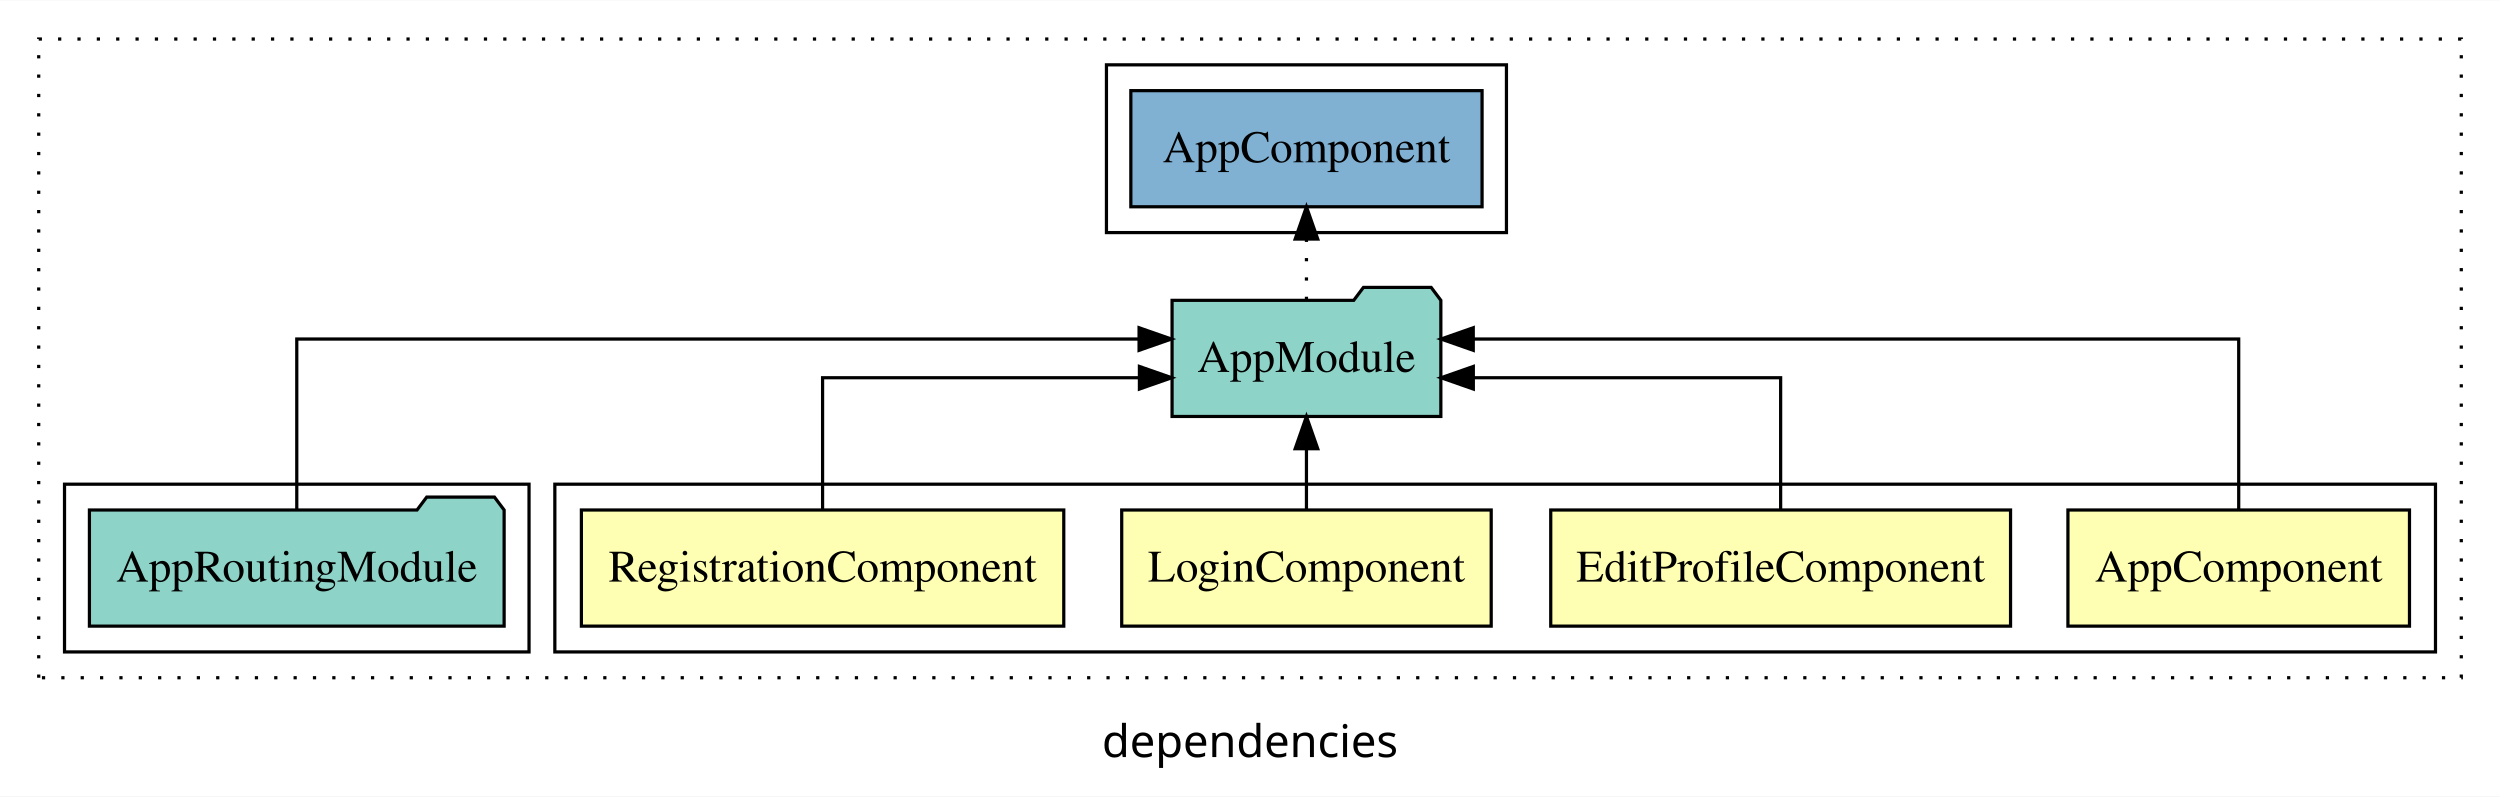
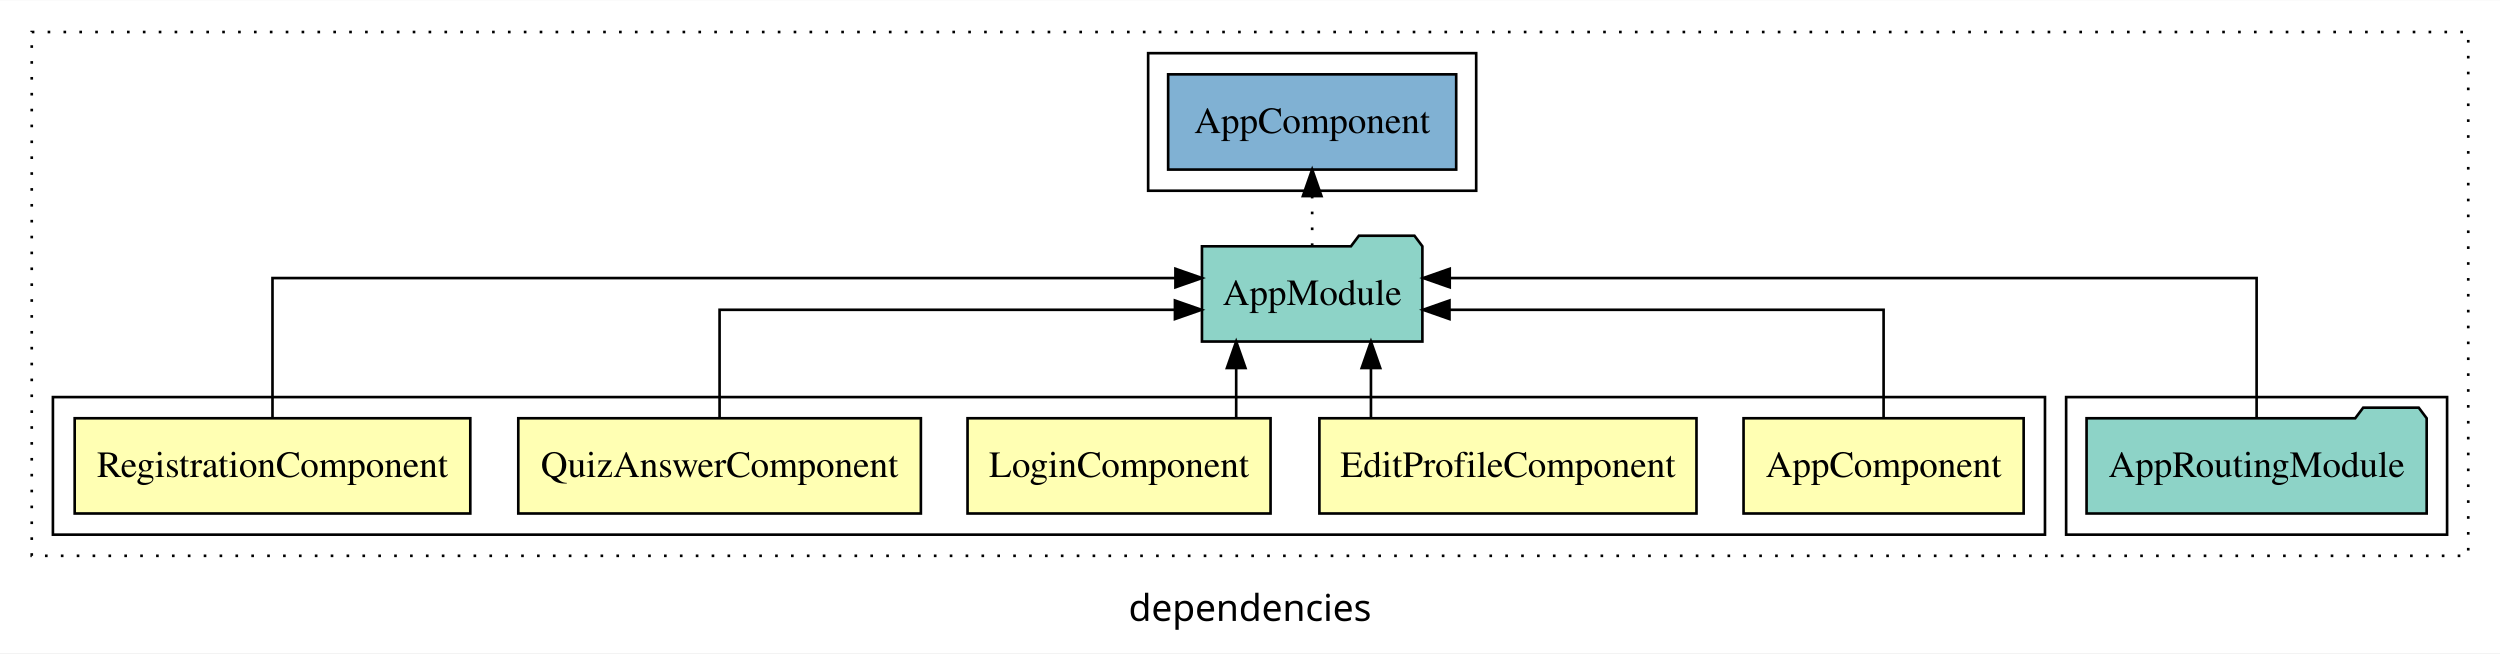
- <svg xmlns="http://www.w3.org/2000/svg" width="775pt" height="247pt" viewBox="0.00 0.00 775.00 246.80">
+ <svg xmlns="http://www.w3.org/2000/svg" width="945pt" height="247pt" viewBox="0.00 0.00 945.00 246.80">
  <g id="graph0" class="graph" transform="scale(1 1) rotate(0) translate(4 242.8)">
-     <polygon fill="white" stroke="transparent" points="-4,4 -4,-242.8 771,-242.8 771,4 -4,4" />
-     <text text-anchor="middle" x="383.5" y="-8.2" font-family="sans-serif" font-size="14.00">dependencies</text>
+     <polygon fill="white" stroke="transparent" points="-4,4 -4,-242.8 941,-242.8 941,4 -4,4" />
+     <text text-anchor="middle" x="468.5" y="-8.2" font-family="sans-serif" font-size="14.00">dependencies</text>
    <g id="clust1" class="cluster">
-       <polygon fill="none" stroke="black" stroke-dasharray="1,5" points="8,-32.8 8,-230.8 759,-230.8 759,-32.8 8,-32.8" />
+       <polygon fill="none" stroke="black" stroke-dasharray="1,5" points="8,-32.8 8,-230.8 929,-230.8 929,-32.8 8,-32.8" />
+     </g>
+     <g id="clust8" class="cluster">
+       <polygon fill="none" stroke="black" points="777,-40.8 777,-92.8 921,-92.8 921,-40.8 777,-40.8" />
    </g>
    <g id="clust2" class="cluster">
-       <polygon fill="none" stroke="black" points="168,-40.8 168,-92.8 751,-92.8 751,-40.8 168,-40.8" />
+       <polygon fill="none" stroke="black" points="16,-40.8 16,-92.8 769,-92.8 769,-40.8 16,-40.8" />
    </g>
-     <g id="clust7" class="cluster">
-       <polygon fill="none" stroke="black" points="16,-40.8 16,-92.8 160,-92.8 160,-40.8 16,-40.8" />
-     </g>
-     <g id="clust9" class="cluster">
-       <polygon fill="none" stroke="black" points="339,-170.8 339,-222.8 463,-222.8 463,-170.8 339,-170.8" />
+     <g id="clust10" class="cluster">
+       <polygon fill="none" stroke="black" points="430,-170.8 430,-222.8 554,-222.8 554,-170.8 430,-170.8" />
    </g>
    <g id="node1" class="node">
-       <polygon fill="#ffffb3" stroke="black" points="742.94,-84.8 637.06,-84.8 637.06,-48.8 742.94,-48.8 742.94,-84.8" />
-       <text text-anchor="middle" x="690" y="-62.6" font-family="Times,serif" font-size="14.00">AppComponent</text>
+       <polygon fill="#ffffb3" stroke="black" points="760.94,-84.8 655.06,-84.8 655.06,-48.8 760.94,-48.8 760.94,-84.8" />
+       <text text-anchor="middle" x="708" y="-62.6" font-family="Times,serif" font-size="14.00">AppComponent</text>
+     </g>
+     <g id="node6" class="node">
+       <polygon fill="#8dd3c7" stroke="black" points="533.66,-149.8 530.66,-153.8 509.66,-153.8 506.66,-149.8 450.34,-149.8 450.34,-113.8 533.66,-113.8 533.66,-149.8" />
+       <text text-anchor="middle" x="492" y="-127.6" font-family="Times,serif" font-size="14.00">AppModule</text>
+     </g>
+     <g id="edge1" class="edge">
+       <path fill="none" stroke="black" d="M708,-84.82C708,-102.17 708,-125.8 708,-125.8 708,-125.8 543.9,-125.8 543.9,-125.8" />
+       <polygon fill="black" stroke="black" points="543.9,-122.3 533.9,-125.8 543.9,-129.3 543.9,-122.3" />
+     </g>
+     <g id="node2" class="node">
+       <polygon fill="#ffffb3" stroke="black" points="637.27,-84.8 494.73,-84.8 494.73,-48.8 637.27,-48.8 637.27,-84.8" />
+       <text text-anchor="middle" x="566" y="-62.6" font-family="Times,serif" font-size="14.00">EditProfileComponent</text>
+     </g>
+     <g id="edge2" class="edge">
+       <path fill="none" stroke="black" d="M514.22,-84.91C514.22,-84.91 514.22,-103.79 514.22,-103.79" />
+       <polygon fill="black" stroke="black" points="510.72,-103.79 514.22,-113.79 517.72,-103.79 510.72,-103.79" />
+     </g>
+     <g id="node3" class="node">
+       <polygon fill="#ffffb3" stroke="black" points="476.27,-84.8 361.73,-84.8 361.73,-48.8 476.27,-48.8 476.27,-84.8" />
+       <text text-anchor="middle" x="419" y="-62.6" font-family="Times,serif" font-size="14.00">LoginComponent</text>
+     </g>
+     <g id="edge3" class="edge">
+       <path fill="none" stroke="black" d="M463.28,-84.91C463.28,-84.91 463.28,-103.79 463.28,-103.79" />
+       <polygon fill="black" stroke="black" points="459.78,-103.79 463.28,-113.79 466.78,-103.79 459.78,-103.79" />
+     </g>
+     <g id="node4" class="node">
+       <polygon fill="#ffffb3" stroke="black" points="344.09,-84.8 191.91,-84.8 191.91,-48.8 344.09,-48.8 344.09,-84.8" />
+       <text text-anchor="middle" x="268" y="-62.6" font-family="Times,serif" font-size="14.00">QuizAnswerComponent</text>
+     </g>
+     <g id="edge4" class="edge">
+       <path fill="none" stroke="black" d="M268,-84.82C268,-102.17 268,-125.8 268,-125.8 268,-125.8 440.13,-125.8 440.13,-125.8" />
+       <polygon fill="black" stroke="black" points="440.13,-129.3 450.13,-125.8 440.13,-122.3 440.13,-129.3" />
    </g>
    <g id="node5" class="node">
-       <polygon fill="#8dd3c7" stroke="black" points="442.66,-149.8 439.66,-153.8 418.66,-153.8 415.66,-149.8 359.34,-149.8 359.34,-113.8 442.66,-113.8 442.66,-149.8" />
-       <text text-anchor="middle" x="401" y="-127.6" font-family="Times,serif" font-size="14.00">AppModule</text>
+       <polygon fill="#ffffb3" stroke="black" points="173.77,-84.8 24.23,-84.8 24.23,-48.8 173.77,-48.8 173.77,-84.8" />
+       <text text-anchor="middle" x="99" y="-62.6" font-family="Times,serif" font-size="14.00">RegistrationComponent</text>
    </g>
-     <g id="edge1" class="edge">
-       <path fill="none" stroke="black" d="M690,-85.08C690,-106.12 690,-137.8 690,-137.8 690,-137.8 452.71,-137.8 452.71,-137.8" />
-       <polygon fill="black" stroke="black" points="452.71,-134.3 442.71,-137.8 452.71,-141.3 452.71,-134.3" />
+     <g id="edge5" class="edge">
+       <path fill="none" stroke="black" d="M99,-85.08C99,-106.12 99,-137.8 99,-137.8 99,-137.8 440.31,-137.8 440.31,-137.8" />
+       <polygon fill="black" stroke="black" points="440.31,-141.3 450.31,-137.8 440.31,-134.3 440.31,-141.3" />
    </g>
-     <g id="node2" class="node">
-       <polygon fill="#ffffb3" stroke="black" points="619.27,-84.8 476.73,-84.8 476.73,-48.8 619.27,-48.8 619.27,-84.8" />
-       <text text-anchor="middle" x="548" y="-62.6" font-family="Times,serif" font-size="14.00">EditProfileComponent</text>
+     <g id="node8" class="node">
+       <polygon fill="#80b1d3" stroke="black" points="546.44,-214.8 437.56,-214.8 437.56,-178.8 546.44,-178.8 546.44,-214.8" />
+       <text text-anchor="middle" x="492" y="-192.6" font-family="Times,serif" font-size="14.00">AppComponent </text>
    </g>
-     <g id="edge2" class="edge">
-       <path fill="none" stroke="black" d="M548,-84.82C548,-102.17 548,-125.8 548,-125.8 548,-125.8 452.73,-125.8 452.73,-125.8" />
-       <polygon fill="black" stroke="black" points="452.73,-122.3 442.73,-125.8 452.73,-129.3 452.73,-122.3" />
-     </g>
-     <g id="node3" class="node">
-       <polygon fill="#ffffb3" stroke="black" points="458.27,-84.8 343.73,-84.8 343.73,-48.8 458.27,-48.8 458.27,-84.8" />
-       <text text-anchor="middle" x="401" y="-62.6" font-family="Times,serif" font-size="14.00">LoginComponent</text>
-     </g>
-     <g id="edge3" class="edge">
-       <path fill="none" stroke="black" d="M401,-84.91C401,-84.91 401,-103.79 401,-103.79" />
-       <polygon fill="black" stroke="black" points="397.5,-103.79 401,-113.79 404.5,-103.79 397.5,-103.79" />
-     </g>
-     <g id="node4" class="node">
-       <polygon fill="#ffffb3" stroke="black" points="325.77,-84.8 176.23,-84.8 176.23,-48.8 325.77,-48.8 325.77,-84.8" />
-       <text text-anchor="middle" x="251" y="-62.6" font-family="Times,serif" font-size="14.00">RegistrationComponent</text>
-     </g>
-     <g id="edge4" class="edge">
-       <path fill="none" stroke="black" d="M251,-84.82C251,-102.17 251,-125.8 251,-125.8 251,-125.8 349.22,-125.8 349.22,-125.8" />
-       <polygon fill="black" stroke="black" points="349.22,-129.3 359.22,-125.8 349.22,-122.3 349.22,-129.3" />
+     <g id="edge7" class="edge">
+       <path fill="none" stroke="black" stroke-dasharray="1,5" d="M492,-149.91C492,-149.91 492,-168.79 492,-168.79" />
+       <polygon fill="black" stroke="black" points="488.5,-168.79 492,-178.79 495.5,-168.79 488.5,-168.79" />
    </g>
    <g id="node7" class="node">
-       <polygon fill="#80b1d3" stroke="black" points="455.44,-214.8 346.56,-214.8 346.56,-178.8 455.44,-178.8 455.44,-214.8" />
-       <text text-anchor="middle" x="401" y="-192.6" font-family="Times,serif" font-size="14.00">AppComponent </text>
+       <polygon fill="#8dd3c7" stroke="black" points="913.28,-84.8 910.28,-88.8 889.28,-88.8 886.28,-84.8 784.72,-84.8 784.72,-48.8 913.28,-48.8 913.28,-84.8" />
+       <text text-anchor="middle" x="849" y="-62.6" font-family="Times,serif" font-size="14.00">AppRoutingModule</text>
    </g>
    <g id="edge6" class="edge">
-       <path fill="none" stroke="black" stroke-dasharray="1,5" d="M401,-149.91C401,-149.91 401,-168.79 401,-168.79" />
-       <polygon fill="black" stroke="black" points="397.5,-168.79 401,-178.79 404.5,-168.79 397.5,-168.79" />
-     </g>
-     <g id="node6" class="node">
-       <polygon fill="#8dd3c7" stroke="black" points="152.28,-84.8 149.28,-88.8 128.28,-88.8 125.28,-84.8 23.72,-84.8 23.72,-48.8 152.28,-48.8 152.28,-84.8" />
-       <text text-anchor="middle" x="88" y="-62.6" font-family="Times,serif" font-size="14.00">AppRoutingModule</text>
-     </g>
-     <g id="edge5" class="edge">
-       <path fill="none" stroke="black" d="M88,-85.08C88,-106.12 88,-137.8 88,-137.8 88,-137.8 349.11,-137.8 349.11,-137.8" />
-       <polygon fill="black" stroke="black" points="349.11,-141.3 359.11,-137.8 349.11,-134.3 349.11,-141.3" />
+       <path fill="none" stroke="black" d="M849,-85.08C849,-106.12 849,-137.8 849,-137.8 849,-137.8 544,-137.8 544,-137.8" />
+       <polygon fill="black" stroke="black" points="544,-134.3 534,-137.8 544,-141.3 544,-134.3" />
    </g>
  </g>
</svg>
